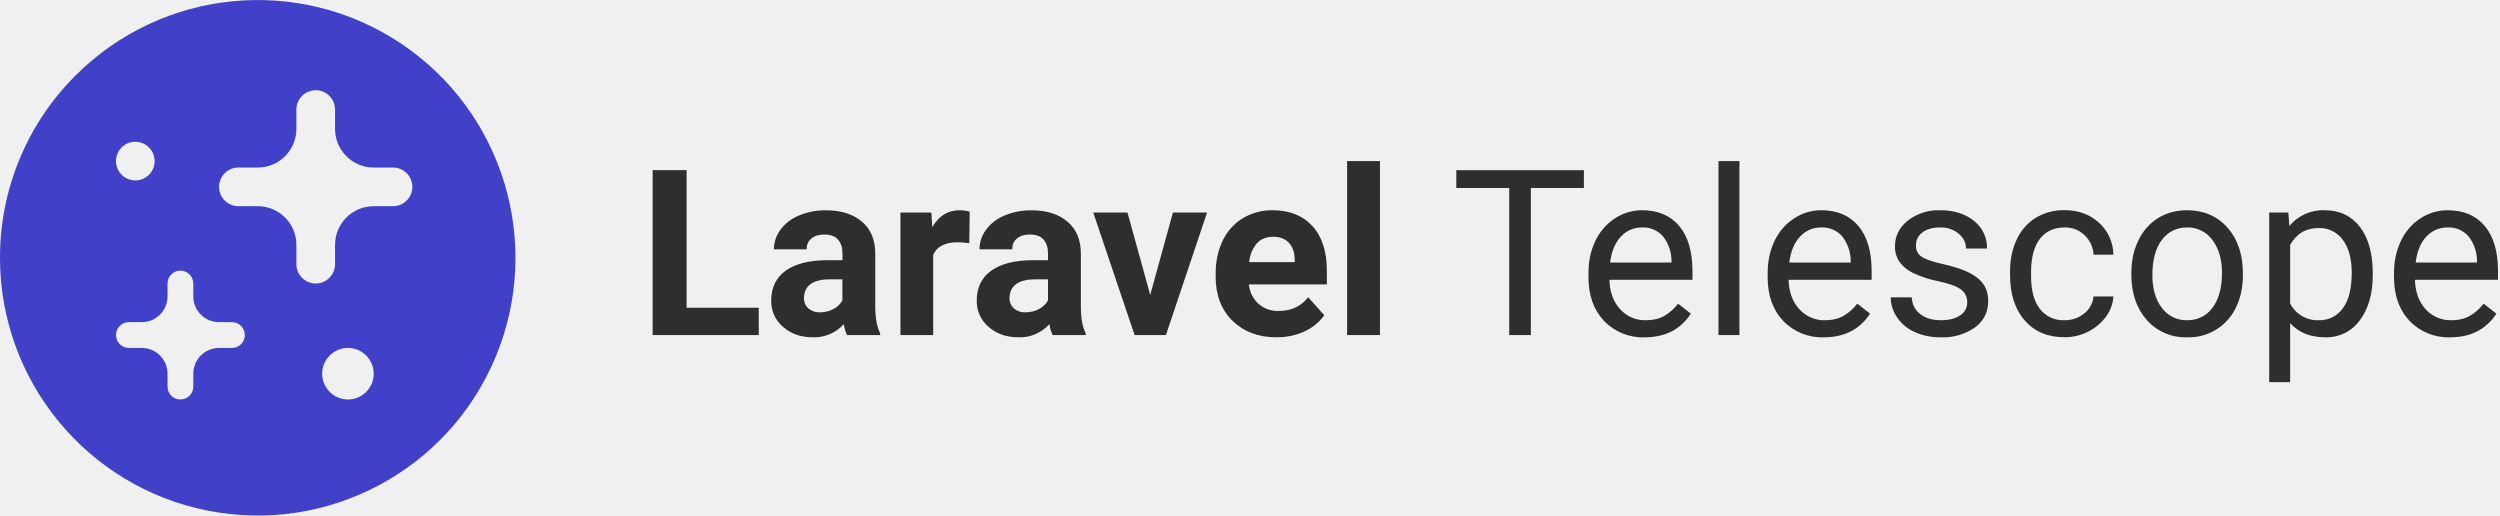
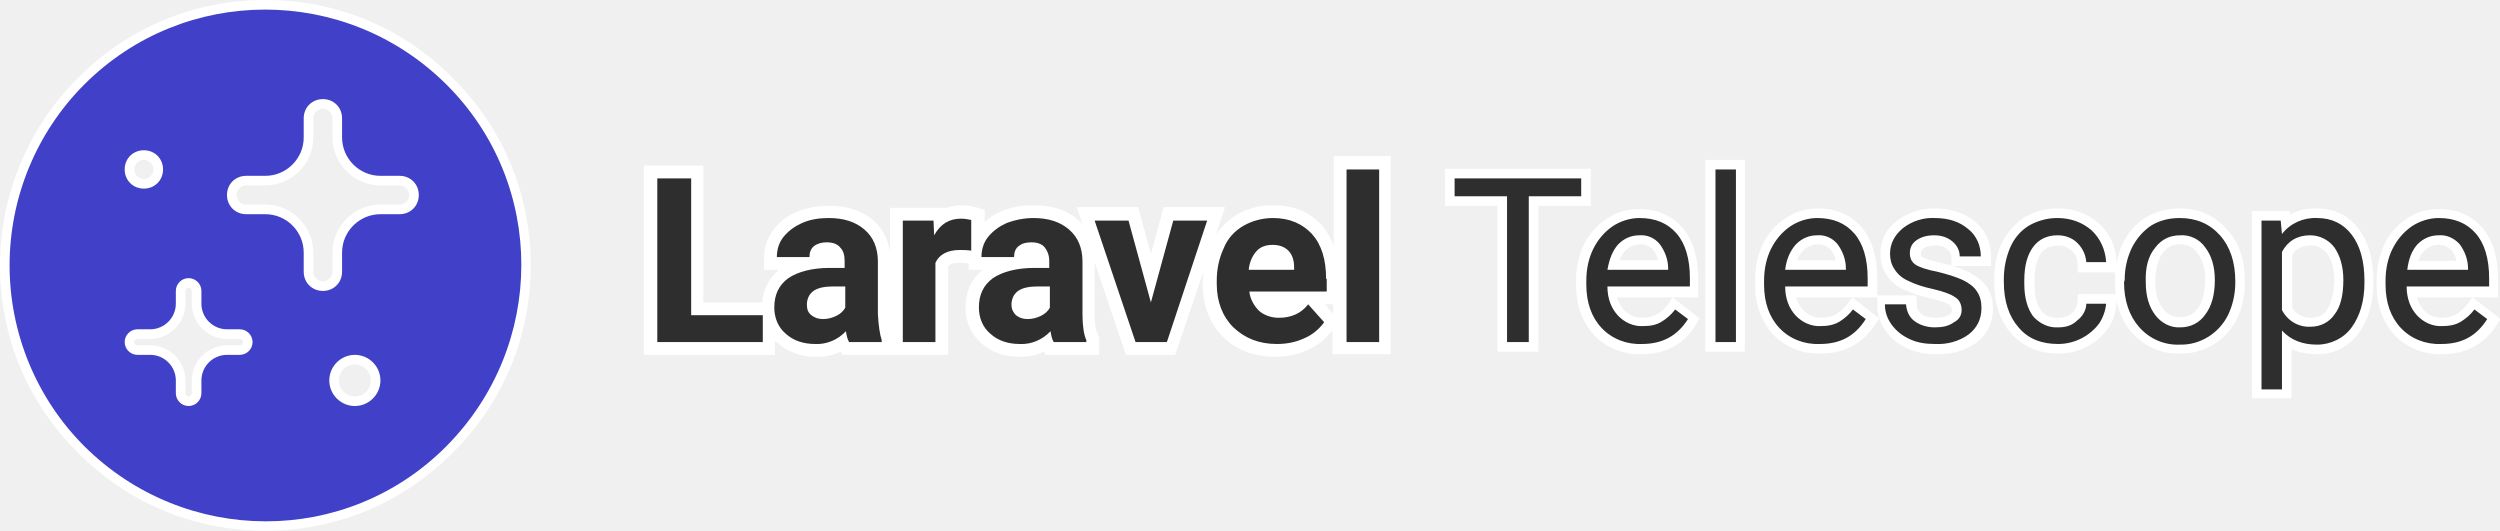
- <svg xmlns="http://www.w3.org/2000/svg" viewBox="0 0 388 80" width="388" height="80">
-   <g>
-     <path fill="#2E2E2E" d="M106.56 47.76h11.2V52h-16.47V26.4h5.27v21.36zm24.9 4.24a5.64 5.64 0 0 1-.5-1.7 6.15 6.15 0 0 1-4.8 2.05c-1.87 0-3.4-.54-4.63-1.62a5.2 5.2 0 0 1-1.84-4.07c0-2.02.75-3.57 2.24-4.64 1.5-1.08 3.65-1.63 6.48-1.64h2.34V39.3c0-.88-.23-1.58-.68-2.1-.45-.54-1.16-.8-2.14-.8-.85 0-1.52.2-2 .62-.5.4-.74.97-.74 1.68h-5.08c0-1.1.34-2.12 1.02-3.06a6.74 6.74 0 0 1 2.88-2.2 10.5 10.5 0 0 1 4.19-.8c2.34 0 4.2.59 5.58 1.77 1.38 1.17 2.06 2.83 2.06 4.96v8.25c.02 1.8.27 3.17.76 4.1V52h-5.13zm-4.2-3.53c.76 0 1.45-.17 2.08-.5.63-.34 1.1-.79 1.4-1.35v-3.27h-1.9c-2.54 0-3.89.88-4.05 2.64l-.02.3c0 .63.22 1.15.67 1.56a2.6 2.6 0 0 0 1.83.62zm23.17-10.73c-.69-.09-1.3-.14-1.82-.14-1.93 0-3.19.65-3.78 1.95V52h-5.08V32.98h4.8l.14 2.27c1.02-1.75 2.43-2.62 4.23-2.62.56 0 1.1.08 1.58.23l-.07 4.88zM163.37 52a5.64 5.64 0 0 1-.5-1.7 6.15 6.15 0 0 1-4.8 2.05c-1.87 0-3.41-.54-4.64-1.62a5.2 5.2 0 0 1-1.84-4.07c0-2.02.75-3.57 2.24-4.64 1.5-1.08 3.66-1.63 6.48-1.64h2.34V39.3c0-.88-.23-1.58-.68-2.1-.45-.54-1.16-.8-2.13-.8-.86 0-1.53.2-2.01.62-.5.4-.73.97-.73 1.68h-5.08c0-1.1.34-2.12 1.02-3.06a6.74 6.74 0 0 1 2.88-2.2 10.5 10.5 0 0 1 4.18-.8c2.35 0 4.2.59 5.58 1.77 1.38 1.17 2.07 2.83 2.07 4.96v8.25c.01 1.8.26 3.17.75 4.1V52h-5.13zm-4.2-3.53c.75 0 1.44-.17 2.07-.5.64-.34 1.1-.79 1.41-1.35v-3.27h-1.9c-2.54 0-3.9.88-4.06 2.64l-.02.3c0 .63.23 1.15.67 1.56a2.6 2.6 0 0 0 1.83.62zm19.34-2.68l3.53-12.81h5.3L180.95 52h-4.86l-6.42-19.02h5.31l3.54 12.81zm19.6 6.56c-2.8 0-5.06-.85-6.82-2.56-1.75-1.72-2.62-4-2.62-6.84v-.5c0-1.9.37-3.61 1.1-5.12a8.13 8.13 0 0 1 3.14-3.48 8.8 8.8 0 0 1 4.63-1.22c2.6 0 4.65.82 6.15 2.46 1.5 1.64 2.24 3.97 2.24 6.98v2.07h-12.11a4.72 4.72 0 0 0 1.48 3 4.49 4.49 0 0 0 3.14 1.12c1.96 0 3.49-.71 4.59-2.13l2.5 2.8a7.63 7.63 0 0 1-3.1 2.52c-1.3.6-2.74.9-4.32.9zm-.58-15.6c-1.01 0-1.83.33-2.46 1.01a5.27 5.27 0 0 0-1.2 2.92h7.07v-.4c-.03-1.13-.33-2-.92-2.61-.58-.62-1.42-.93-2.5-.93zM214.17 52h-5.1V25h5.1v27zm31.64-22.82h-8.22V52h-3.36V29.18h-8.21v-2.77h19.8v2.77zm9.44 23.17a8.31 8.31 0 0 1-6.3-2.54c-1.6-1.7-2.42-3.96-2.42-6.8v-.59c0-1.89.36-3.57 1.08-5.05a8.43 8.43 0 0 1 3.03-3.48 7.6 7.6 0 0 1 4.2-1.26c2.48 0 4.4.81 5.77 2.44 1.37 1.63 2.06 3.96 2.06 7v1.35h-12.88c.04 1.88.59 3.4 1.64 4.55a5.17 5.17 0 0 0 4 1.73c1.15 0 2.12-.24 2.92-.7.8-.47 1.49-1.1 2.09-1.87l1.98 1.55c-1.59 2.45-3.98 3.67-7.17 3.67zm-.4-17.05c-1.31 0-2.42.48-3.3 1.43-.9.96-1.45 2.3-1.66 4.02h9.53v-.25a6.2 6.2 0 0 0-1.34-3.84 4.08 4.08 0 0 0-3.23-1.36zM269.96 52h-3.25V25h3.25v27zm13.1.35a8.31 8.31 0 0 1-6.3-2.54c-1.61-1.7-2.42-3.96-2.42-6.8v-.59c0-1.89.36-3.57 1.08-5.05a8.43 8.43 0 0 1 3.03-3.48 7.6 7.6 0 0 1 4.2-1.26c2.48 0 4.4.81 5.77 2.44 1.37 1.63 2.06 3.96 2.06 7v1.35h-12.89c.05 1.88.6 3.4 1.65 4.55a5.17 5.17 0 0 0 4 1.73c1.14 0 2.12-.24 2.91-.7.8-.47 1.5-1.1 2.1-1.87l1.98 1.55c-1.6 2.45-3.98 3.67-7.17 3.67zm-.4-17.05c-1.32 0-2.42.48-3.3 1.43-.9.96-1.45 2.3-1.66 4.02h9.53v-.25a6.2 6.2 0 0 0-1.34-3.84 4.08 4.08 0 0 0-3.23-1.36zm22.65 11.66a2.4 2.4 0 0 0-.99-2.05c-.66-.49-1.82-.9-3.46-1.26a16.37 16.37 0 0 1-3.92-1.27 5.58 5.58 0 0 1-2.15-1.75 4.2 4.2 0 0 1-.69-2.43c0-1.56.66-2.88 1.98-3.95a7.72 7.72 0 0 1 5.05-1.62c2.16 0 3.9.56 5.25 1.67a5.3 5.3 0 0 1 2.01 4.27h-3.27c0-.89-.38-1.66-1.13-2.3a4.25 4.25 0 0 0-2.86-.97c-1.18 0-2.1.26-2.78.77-.66.52-1 1.2-1 2.03 0 .78.31 1.37.93 1.77.62.4 1.75.78 3.37 1.14 1.62.37 2.94.8 3.95 1.3 1 .5 1.75 1.11 2.24 1.82.48.71.73 1.58.73 2.6 0 1.7-.68 3.06-2.04 4.08a8.55 8.55 0 0 1-5.3 1.54 9.58 9.58 0 0 1-4.04-.8 6.58 6.58 0 0 1-2.75-2.27c-.66-.96-1-2-1-3.13h3.26c.06 1.09.5 1.95 1.31 2.59.82.64 1.89.96 3.23.96 1.23 0 2.21-.25 2.96-.75a2.3 2.3 0 0 0 1.11-2zm15.12 2.74c1.16 0 2.18-.35 3.04-1.06a3.71 3.71 0 0 0 1.44-2.63H328a5.9 5.9 0 0 1-1.12 3.1 7.99 7.99 0 0 1-6.43 3.23c-2.6.01-4.66-.85-6.19-2.58-1.53-1.73-2.3-4.1-2.3-7.1v-.54c0-1.85.35-3.5 1.03-4.94a7.77 7.77 0 0 1 2.93-3.36 8.31 8.31 0 0 1 4.5-1.2c2.14 0 3.9.65 5.32 1.92a6.85 6.85 0 0 1 2.26 4.98h-3.08a4.48 4.48 0 0 0-1.4-3.03 4.35 4.35 0 0 0-3.1-1.19c-1.65 0-2.93.6-3.84 1.78-.9 1.2-1.36 2.91-1.36 5.16v.62c0 2.2.45 3.88 1.35 5.06a4.57 4.57 0 0 0 3.87 1.78zm10.36-7.39c0-1.86.36-3.53 1.1-5.02a8.2 8.2 0 0 1 3.05-3.45c1.3-.8 2.8-1.21 4.48-1.21 2.59 0 4.68.9 6.28 2.69 1.6 1.8 2.4 4.18 2.4 7.15v.23c0 1.85-.35 3.51-1.06 4.98a8.08 8.08 0 0 1-7.59 4.67 8 8 0 0 1-6.27-2.69c-1.6-1.8-2.4-4.16-2.4-7.12v-.23zm3.26.4c0 2.1.5 3.8 1.47 5.07a4.7 4.7 0 0 0 3.93 1.92c1.65 0 2.97-.65 3.94-1.95.97-1.29 1.46-3.1 1.46-5.44 0-2.08-.5-3.77-1.49-5.07a4.72 4.72 0 0 0-3.94-1.94c-1.6 0-2.9.64-3.89 1.92-.98 1.27-1.48 3.1-1.48 5.48zm34.2 0c0 2.89-.67 5.22-2 6.99a6.37 6.37 0 0 1-5.37 2.65c-2.31 0-4.13-.73-5.45-2.2v9.16h-3.25V32.98h2.97l.16 2.11a6.7 6.7 0 0 1 5.52-2.46c2.28 0 4.09.86 5.42 2.58 1.33 1.73 2 4.12 2 7.2v.3zm-3.26-.38c0-2.14-.45-3.84-1.37-5.08a4.42 4.42 0 0 0-3.76-1.86c-1.97 0-3.45.87-4.43 2.62v9.09a4.79 4.79 0 0 0 4.46 2.6 4.4 4.4 0 0 0 3.72-1.86c.92-1.23 1.38-3.07 1.38-5.5zm15.28 10.02a8.31 8.31 0 0 1-6.3-2.54c-1.61-1.7-2.42-3.96-2.42-6.8v-.59c0-1.89.36-3.57 1.08-5.05a8.43 8.43 0 0 1 3.02-3.48 7.6 7.6 0 0 1 4.21-1.26c2.48 0 4.4.81 5.77 2.44 1.37 1.63 2.06 3.96 2.06 7v1.35H374.8c.05 1.88.6 3.4 1.64 4.55a5.17 5.17 0 0 0 4 1.73c1.15 0 2.12-.24 2.92-.7.8-.47 1.5-1.1 2.1-1.87l1.98 1.55c-1.6 2.45-3.98 3.67-7.17 3.67zm-.4-17.05c-1.32 0-2.42.48-3.31 1.43-.9.96-1.44 2.3-1.65 4.02h9.52v-.25a6.2 6.2 0 0 0-1.33-3.84 4.08 4.08 0 0 0-3.24-1.36z" />
-     <path fill="#4040C8" fill-rule="nonzero" d="M0 40a39.87 39.87 0 0 1 11.72-28.28A40 40 0 1 1 0 40zm34 10a4 4 0 0 1-4-4v-2a2 2 0 1 0-4 0v2a4 4 0 0 1-4 4h-2a2 2 0 1 0 0 4h2a4 4 0 0 1 4 4v2a2 2 0 1 0 4 0v-2a4 4 0 0 1 4-4h2a2 2 0 1 0 0-4h-2zm24-24a6 6 0 0 1-6-6v-3a3 3 0 0 0-6 0v3a6 6 0 0 1-6 6h-3a3 3 0 0 0 0 6h3a6 6 0 0 1 6 6v3a3 3 0 0 0 6 0v-3a6 6 0 0 1 6-6h3a3 3 0 0 0 0-6h-3zm-4 36a4 4 0 1 0 0-8 4 4 0 0 0 0 8zM21 28a3 3 0 1 0 0-6 3 3 0 0 0 0 6z" />
-   </g>
+ <svg xmlns="http://www.w3.org/2000/svg" width="391" height="83" viewBox="0 0 391 83">
+   <style>.st0{fill:#fff}.st1{fill:#2e2e2e}</style>
+   <path class="st0" d="M208.6 24.5v13.9c-.5-1.2-1.1-2.3-1.9-3.2-1.9-2.1-4.5-3.1-7.6-3.1h-.2c-1.9 0-3.8.5-5.5 1.5-1.3.8-2.3 1.8-3.2 3l1.4-4.2H182l-2 7.3-2-7.3h-9.6l.9 2.7c-.3-.3-.5-.6-.8-.8-1.7-1.5-4.1-2.2-6.8-2.2h-.2c-1.7 0-3.3.3-4.8.9-1 .4-1.9 1-2.7 1.7v-1.9l-1.4-.4c-.7-.2-1.4-.3-2.2-.3-.7 0-1.6.1-2.5.5v-.1h-8.7v7c-.3-2.1-1.2-3.9-2.7-5.1-1.7-1.5-4.1-2.2-6.8-2.2h-.2c-1.7 0-3.3.3-4.8.9-1.5.6-2.8 1.6-3.8 2.9-.9 1.3-1.4 2.7-1.4 4.2v2h2.3c-1.5 1.3-2.4 3-2.6 5.1H110V25.9h-9.3v29.6h20.5v-2.2c.1.1.3.3.5.4 1.6 1.4 3.6 2.1 5.9 2.1h.3c1.3 0 2.5-.3 3.6-.8l.2.5h16.6V41.6c.2-.2.7-.5 1.8-.5.4 0 .9 0 1.4.1v1h2.2c-1.8 1.4-2.7 3.5-2.7 5.9 0 2.2.9 4.2 2.5 5.6 1.6 1.4 3.6 2.1 5.9 2.1h.3c1.3 0 2.5-.3 3.6-.8l.2.5h8.4v-2.8l-.2-.4c-.2-.4-.5-1.2-.5-3.2V41l4.9 14.5h7.7l4.4-13c0 .5-.1.9-.1 1.4v.5c0 3.4 1.1 6.2 3.2 8.3 2.1 2.1 4.9 3.1 8.2 3.1 1.9 0 3.6-.4 5.1-1.1 1.5-.7 2.8-1.7 3.8-3.1v3.8h9.1v-31h-8.9zm-1.4 23.1h1.3v1.5l-1.3-1.5zM248.8 26.4H226v5.8h8.2V55h6.4V32.2h8.2zM260.8 47.7c-.5.6-1 1.1-1.7 1.5-.6.3-1.3.5-2.2.5h-.1c-1 0-2-.4-2.8-1.2-.5-.6-.9-1.2-1.1-2h12.7v-2.8c0-3.4-.8-6.1-2.4-8-1.7-2-4-3-6.9-3-1.8 0-3.5.5-5 1.5s-2.8 2.4-3.6 4.1c-.8 1.7-1.2 3.6-1.2 5.7v.6c0 3.2 1 5.8 2.8 7.8 1.8 1.9 4.4 3 7.1 3h.3c3.7 0 6.6-1.5 8.4-4.4l.7-1.2-4.2-3.3-.8 1.2zm-6.6-8.5c.6-.6 1.3-.9 2.3-1h.1c.7 0 1.4.3 1.9.8.4.5.7 1.1.8 1.7h-6c.2-.6.5-1.1.9-1.5zM340.9 32.6c-1.9 0-3.7.5-5.3 1.4-1.6 1-2.8 2.4-3.6 4.1-.5 1-.8 2.1-1 3.2V41c0-2.3-1-4.5-2.8-6.1-1.7-1.5-3.8-2.3-6.3-2.3h-.2c-1.8 0-3.5.5-5.1 1.4-1.5 1-2.7 2.4-3.5 4-.8 1.6-1.2 3.5-1.2 5.6v.5c0 3.4.9 6.1 2.7 8.1 1.8 2 4.3 3.1 7.3 3.1h.1c3 0 5.8-1.4 7.6-3.8.8-1.1 1.3-2.5 1.4-3.9v-.7c.4 2 1.2 3.8 2.5 5.2 1.8 2 4.4 3.2 7.1 3.2h.6c3.7 0 7.1-2.2 8.7-5.5.8-1.7 1.2-3.6 1.2-5.6V44c0-3.3-.9-6.1-2.8-8.1-1.9-2.2-4.4-3.3-7.4-3.3zM325 46l-.1 1.4c-.1.6-.4 1.2-.9 1.6-.6.5-1.3.7-2.1.7v1.4l-.1-1.4h-.2c-.9 0-1.9-.4-2.4-1.2-.7-.9-1-2.3-1-4.1v-.6c0-1.9.4-3.3 1-4.2.6-.8 1.5-1.2 2.7-1.2h.1c.7 0 1.4.3 2 .8.6.5.9 1.2.9 2l.1 1.4h5.8V44c0 .7 0 1.3.1 2H325zm18.7 2.3c-.7.9-1.6 1.3-2.7 1.3h-.1c-1 0-2-.5-2.6-1.3-.8-1-1.2-2.4-1.2-4.2 0-2 .4-3.6 1.2-4.6.7-.9 1.6-1.3 2.7-1.3h.1c1 0 2 .5 2.6 1.4.8 1 1.2 2.4 1.2 4.2-.1 2-.4 3.5-1.2 4.5zM266.7 25h6.2v30h-6.2zM362.4 32.6h-.4c-1.4 0-2.7.3-3.9 1V33h-5.9v29.3h6.2v-7.7c1.1.5 2.5.8 3.9.8h.2c2.5 0 4.9-1.2 6.4-3.3 1.5-2 2.3-4.7 2.3-7.9v-.3c0-3.4-.8-6.1-2.3-8.1-1.6-2.1-3.8-3.2-6.5-3.2zm1.5 15.9c-.5.8-1.4 1.2-2.4 1.2h-.2c-1.1 0-2.2-.6-2.8-1.5v-8.3c.7-1.1 1.6-1.5 3-1.5h.1c.9 0 1.8.5 2.4 1.3.7 1 1.1 2.4 1.1 4.2-.1 2-.5 3.6-1.2 4.6zM386.7 46.5l-.9 1.2c-.5.6-1.1 1.1-1.7 1.5-.6.3-1.3.5-2.2.5h-.1c-1 0-2-.4-2.7-1.2-.5-.6-.9-1.2-1.1-2h12.7v-2.8c0-3.4-.8-6.1-2.4-8-1.7-2-4-3-6.9-3-1.8 0-3.5.5-5 1.5s-2.8 2.4-3.5 4.1c-.8 1.7-1.2 3.6-1.2 5.7v.6c0 3.2 1 5.8 2.8 7.8 1.8 1.9 4.4 3 7.1 3h.3c3.7 0 6.5-1.5 8.4-4.3l.8-1.2-4.4-3.4zm-5.3-8.2h.1c.7 0 1.4.3 1.9.8.4.5.7 1.1.8 1.7h-6c.2-.6.5-1.1.9-1.5.7-.7 1.4-1 2.3-1M307.8 42.5c-.7-.3-1.4-.6-2.3-.9h5.9v-1.5c0-2.1-.9-4.2-2.6-5.5-1.6-1.3-3.7-2-6.1-2h-.4c-2 0-4 .7-5.7 2-1.7 1.3-2.5 3.1-2.5 5.1 0 1.2.3 2.3 1 3.4.7 1 1.6 1.7 2.7 2.2 1.4.6 2.8 1.1 4.2 1.4 1.9.4 2.6.8 2.9 1 .2.2.4.5.4.8 0 .3-.1.5-.4.7-.5.3-1.2.5-2.1.5-1 0-1.8-.2-2.3-.6-.5-.4-.7-.8-.7-1.5l-.1-1.4h-6.1v-2.6c0-3.4-.8-6.1-2.4-8-1.7-2-4-3-6.9-3-1.8 0-3.5.5-5 1.5s-2.8 2.4-3.6 4.1c-.8 1.7-1.2 3.6-1.2 5.7v.6c0 3.2 1 5.8 2.8 7.8 1.8 1.9 4.4 3 7.1 3h.3c3.7 0 6.5-1.5 8.4-4.3l.8-1.2-4.2-3.3-.9 1.2c-.5.6-1.1 1.1-1.7 1.5-.6.3-1.3.5-2.2.5h-.1c-1 0-2-.4-2.8-1.2-.5-.6-.9-1.2-1.1-2h12.7v1.2c0 1.4.4 2.8 1.3 4 .8 1.2 2 2.2 3.4 2.8 1.4.6 2.9.9 4.4.9H303.3c2.1 0 4.1-.6 5.8-1.8 1.7-1.3 2.6-3.1 2.6-5.3 0-1.3-.3-2.5-1-3.5-.8-1-1.7-1.7-2.9-2.3zm-2.7-1c-.5-.1-1.1-.3-1.6-.4-1.9-.4-2.6-.8-2.9-.9-.1-.1-.2-.2-.2-.5 0-.4.1-.6.4-.8.4-.3 1-.5 1.9-.5h.2c.6 0 1.3.2 1.7.6.5.5.6.9.6 1.2v1.3zm-24-.8c.2-.6.5-1.1.9-1.5.6-.6 1.3-.9 2.3-1h.1c.7 0 1.4.3 1.9.8.4.5.7 1.1.8 1.7h-6z" />
+   <path class="st1" d="M247.3 30.7h-8.2v22.8h-3.4V30.7h-8.2v-2.8h19.8v2.8zm9.5 23.1c-2.4.1-4.7-.8-6.3-2.5-1.6-1.7-2.4-4-2.4-6.8v-.6c0-1.9.4-3.6 1.1-5 .7-1.4 1.7-2.6 3-3.5 1.2-.8 2.7-1.3 4.2-1.3 2.5 0 4.4.8 5.8 2.4 1.4 1.6 2.1 4 2.1 7v1.3h-12.9c0 1.9.6 3.4 1.6 4.5s2.5 1.8 4 1.7c1.2 0 2.1-.2 2.9-.7.8-.5 1.5-1.1 2.1-1.9l2 1.5c-1.7 2.7-4.1 3.9-7.2 3.9zm-.4-17c-1.3 0-2.4.5-3.3 1.4-.9 1-1.4 2.3-1.7 4h9.5V42c0-1.4-.5-2.7-1.3-3.8-.8-1-2-1.5-3.2-1.4zm15.1 16.7h-3.2v-27h3.2v27zm13.1.3c-2.4.1-4.7-.8-6.3-2.5-1.6-1.7-2.4-4-2.4-6.8v-.6c0-1.9.4-3.6 1.1-5 .7-1.4 1.7-2.6 3-3.5 1.2-.8 2.7-1.3 4.2-1.3 2.5 0 4.4.8 5.8 2.4 1.4 1.6 2.1 4 2.1 7v1.3h-12.9c0 1.9.6 3.4 1.6 4.5s2.5 1.8 4 1.7c1.1 0 2.1-.2 2.9-.7.8-.5 1.5-1.1 2.1-1.9l2 1.5c-1.7 2.7-4 3.9-7.2 3.9zm-.4-17c-1.3 0-2.4.5-3.3 1.4-.9 1-1.5 2.3-1.7 4h9.5V42c0-1.4-.5-2.7-1.3-3.8-.8-1-2-1.5-3.2-1.4zm22.6 11.7c0-.8-.3-1.6-1-2-.7-.5-1.8-.9-3.5-1.3-1.4-.3-2.7-.7-3.9-1.3-.9-.4-1.6-1-2.1-1.8-.5-.7-.7-1.6-.7-2.4 0-1.6.7-2.9 2-4 1.4-1.1 3.2-1.7 5-1.6 2.2 0 3.9.6 5.2 1.7 1.3 1 2 2.6 2 4.3h-3.3c0-.9-.4-1.7-1.1-2.3-.8-.7-1.8-1-2.9-1-1.2 0-2.1.3-2.8.8-.7.5-1 1.2-1 2s.3 1.4.9 1.8 1.8.8 3.4 1.1c1.6.4 2.9.8 4 1.3 1 .5 1.8 1.1 2.2 1.8.5.7.7 1.6.7 2.6 0 1.7-.7 3.1-2 4.1-1.5 1.1-3.4 1.6-5.3 1.5-1.4 0-2.8-.2-4-.8-1.1-.5-2.1-1.3-2.8-2.3-.7-1-1-2-1-3.1h3.3c.1 1.1.5 2 1.3 2.6.8.6 1.9 1 3.2 1 1.2 0 2.2-.2 3-.8.8-.4 1.2-1.1 1.2-1.9zm15.1 2.7c1.2 0 2.2-.3 3-1.1.8-.6 1.4-1.6 1.4-2.6h3.1c-.1 1.1-.5 2.2-1.1 3.1-1.5 2-3.9 3.2-6.4 3.2-2.6 0-4.7-.8-6.2-2.6-1.5-1.7-2.3-4.1-2.3-7.1v-.5c0-1.8.4-3.5 1-4.9.6-1.4 1.6-2.6 2.9-3.4 1.4-.8 2.9-1.2 4.5-1.2 2.1 0 3.9.7 5.3 1.9 1.4 1.3 2.2 3.1 2.3 5h-3.1c-.1-1.2-.6-2.2-1.4-3-.8-.8-1.9-1.2-3.1-1.2-1.6 0-2.9.6-3.8 1.8-.9 1.2-1.4 2.9-1.4 5.2v.6c0 2.2.5 3.9 1.4 5.1 1 1.1 2.4 1.8 3.9 1.7zm10.4-7.4c0-1.9.4-3.5 1.1-5 .7-1.4 1.7-2.6 3-3.5 1.3-.8 2.8-1.2 4.5-1.2 2.6 0 4.7.9 6.3 2.7 1.6 1.8 2.4 4.2 2.4 7.2v.2c0 1.8-.4 3.5-1.1 5-1.4 2.9-4.4 4.8-7.6 4.7-2.4.1-4.7-.9-6.3-2.7-1.6-1.8-2.4-4.2-2.4-7.1l.1-.3zm3.3.4c0 2.1.5 3.8 1.5 5.1.9 1.2 2.4 2 3.9 1.9 1.6 0 3-.7 3.9-2 1-1.3 1.5-3.1 1.5-5.4 0-2.1-.5-3.8-1.5-5.1-.9-1.3-2.4-2-3.9-1.9-1.6 0-2.9.6-3.9 1.9-1.1 1.3-1.6 3.1-1.5 5.5zm34.2 0c0 2.9-.7 5.2-2 7-1.2 1.7-3.3 2.7-5.4 2.7-2.3 0-4.1-.7-5.5-2.2v9.2h-3.2V34.5h3l.2 2.1c1.3-1.7 3.4-2.6 5.5-2.5 2.3 0 4.1.9 5.4 2.6 1.3 1.7 2 4.1 2 7.2v.3zm-3.3-.4c0-2.1-.5-3.8-1.4-5.1-.9-1.2-2.3-1.9-3.8-1.9-2 0-3.5.9-4.4 2.6v9.1c.9 1.7 2.6 2.7 4.5 2.6 1.5 0 2.9-.7 3.7-1.9.9-1.1 1.4-2.9 1.4-5.4zm15.3 10c-2.4.1-4.7-.8-6.3-2.5-1.6-1.7-2.4-4-2.4-6.8v-.6c0-1.9.4-3.6 1.1-5 .7-1.4 1.7-2.6 3-3.5 1.2-.8 2.7-1.3 4.2-1.3 2.5 0 4.4.8 5.8 2.4 1.4 1.6 2.1 4 2.1 7v1.3h-12.9c0 1.9.6 3.4 1.6 4.5s2.5 1.8 4 1.7c1.1 0 2.1-.2 2.9-.7.8-.5 1.5-1.1 2.1-1.9l2 1.5c-1.7 2.7-4 3.9-7.2 3.9zm-.4-17c-1.3 0-2.4.5-3.3 1.4-.9 1-1.4 2.3-1.6 4h9.5V42c0-1.4-.5-2.7-1.3-3.8-.9-1-2.1-1.5-3.3-1.4z" />
+   <path class="st0" d="M41.5 83C30.4 83 20 78.7 12.2 70.8 4.3 63 0 52.6 0 41.5c0-10.9 4.4-21.6 12.2-29.3C20 4.3 30.4 0 41.5 0 52.6 0 63 4.3 70.8 12.2 78.7 20 83 30.4 83 41.5c0 11.1-4.3 21.5-12.2 29.3C63 78.7 52.6 83 41.5 83zm14-26c-1.4 0-2.5 1.1-2.5 2.5s1.1 2.5 2.5 2.5 2.5-1.1 2.5-2.5-1.1-2.5-2.5-2.5zm-34-4c-.3 0-.5.2-.5.5s.2.5.5.5h2c3 0 5.5 2.5 5.5 5.5v2c0 .3.2.5.5.5s.5-.2.5-.5v-2c0-3 2.5-5.5 5.5-5.5h2c.3 0 .5-.2.5-.5s-.2-.5-.5-.5h-2c-3 0-5.5-2.5-5.5-5.5v-2c0-.3-.2-.5-.5-.5s-.5.2-.5.5v2c0 3-2.5 5.5-5.5 5.5h-2zm17-24c-.8 0-1.5.7-1.5 1.5s.7 1.5 1.5 1.5h3c4.1 0 7.5 3.4 7.5 7.5v3c0 .8.7 1.5 1.5 1.5s1.5-.7 1.5-1.5v-3c0-4.1 3.4-7.5 7.5-7.5h3c.8 0 1.5-.7 1.5-1.5s-.7-1.5-1.5-1.5h-3c-4.1 0-7.5-3.4-7.5-7.5v-3c0-.8-.7-1.5-1.5-1.5s-1.5.7-1.5 1.5v3c0 4.1-3.4 7.5-7.5 7.5h-3zm-16-4c-.8 0-1.5.7-1.5 1.5s.7 1.5 1.5 1.5 1.5-.7 1.5-1.5-.7-1.5-1.5-1.5z" />
+   <path d="M1.5 41.5c0-10.6 4.2-20.8 11.7-28.3 15.6-15.6 40.9-15.6 56.6 0s15.6 40.9 0 56.6-40.9 15.6-56.6 0C5.7 62.3 1.5 52.1 1.5 41.5zm34 10c-2.2 0-4-1.8-4-4v-2c0-1.1-.9-2-2-2s-2 .9-2 2v2c0 2.2-1.8 4-4 4h-2c-1.1 0-2 .9-2 2s.9 2 2 2h2c2.2 0 4 1.8 4 4v2c0 1.1.9 2 2 2s2-.9 2-2v-2c0-2.2 1.8-4 4-4h2c1.1 0 2-.9 2-2s-.9-2-2-2h-2zm24-24c-3.3 0-6-2.7-6-6v-3c0-1.7-1.3-3-3-3s-3 1.3-3 3v3c0 3.3-2.7 6-6 6h-3c-1.7 0-3 1.3-3 3s1.3 3 3 3h3c3.3 0 6 2.7 6 6v3c0 1.7 1.3 3 3 3s3-1.3 3-3v-3c0-3.3 2.7-6 6-6h3c1.7 0 3-1.3 3-3s-1.3-3-3-3h-3zm-4 36c2.2 0 4-1.8 4-4s-1.8-4-4-4-4 1.8-4 4 1.8 4 4 4zm-33-34c1.7 0 3-1.3 3-3s-1.3-3-3-3-3 1.3-3 3 1.3 3 3 3z" fill="#4040c8" />
+   <path class="st1" d="M108.1 49.3h11.2v4.2h-16.5V27.9h5.3zM137.3 49.1v-8.2c0-2.1-.7-3.8-2.1-5-1.4-1.2-3.2-1.8-5.6-1.8-1.4 0-2.9.2-4.2.8-1.1.5-2.1 1.2-2.9 2.2-.7.9-1 2-1 3.1h5.1c0-.7.2-1.3.7-1.7.5-.4 1.2-.6 2-.6 1 0 1.7.3 2.1.8.5.5.7 1.2.7 2.1v1.1h-2.3c-2.8 0-5 .6-6.5 1.6-1.5 1.1-2.2 2.6-2.2 4.6 0 1.6.6 3.1 1.8 4.1 1.2 1.1 2.8 1.6 4.6 1.6 1.8.1 3.6-.7 4.8-2 .1.6.2 1.2.5 1.7h5.1v-.3c-.3-.9-.5-2.3-.6-4.1zm-5.1-1c-.3.6-.8 1-1.4 1.3-.6.3-1.3.5-2.1.5-.7 0-1.3-.2-1.8-.6-.5-.4-.7-.9-.7-1.6v-.3c.2-1.8 1.5-2.6 4.1-2.6h1.9v3.3zM151.9 39.2c-.7-.1-1.3-.1-1.8-.1-1.9 0-3.2.7-3.8 2v12.4h-5.1v-19h4.8l.1 2.3c1-1.8 2.4-2.6 4.2-2.6.6 0 1.1.1 1.6.2v4.8zM169.3 49.1v-8.2c0-2.1-.7-3.8-2.1-5-1.4-1.2-3.2-1.8-5.6-1.8-1.4 0-2.9.3-4.2.8-1.1.5-2.1 1.2-2.9 2.2-.7.9-1 2-1 3.1h5.1c0-.7.2-1.3.7-1.7.5-.4 1.1-.6 2-.6 1 0 1.7.3 2.1.8.4.5.7 1.2.7 2.1v1.1h-2.3c-2.8 0-5 .6-6.5 1.6-1.5 1.1-2.2 2.6-2.2 4.6 0 1.6.6 3.1 1.8 4.1 1.2 1.1 2.8 1.6 4.6 1.6 1.8.1 3.6-.7 4.8-2 .1.6.2 1.2.5 1.7h5.1v-.3c-.4-.9-.6-2.3-.6-4.1zm-5.1-1c-.3.6-.8 1-1.4 1.3-.6.3-1.3.5-2.1.5-.7 0-1.3-.2-1.8-.6-.4-.4-.7-.9-.7-1.6v-.3c.2-1.8 1.5-2.6 4.1-2.6h1.9v3.3zM180 47.3l3.5-12.8h5.3l-6.3 19h-4.9l-6.4-19h5.3l3.5 12.8zM207.4 43.6c0-3-.7-5.3-2.2-7-1.5-1.6-3.5-2.5-6.1-2.5-1.6 0-3.2.4-4.6 1.2-1.4.8-2.5 2-3.1 3.5-.7 1.5-1.1 3.2-1.1 5.1v.5c0 2.8.9 5.1 2.6 6.8 1.8 1.7 4 2.6 6.8 2.6 1.6 0 3-.3 4.3-.9 1.2-.5 2.3-1.4 3.1-2.5l-2.5-2.8c-1.1 1.4-2.6 2.1-4.6 2.1-1.2 0-2.3-.4-3.1-1.1-.8-.8-1.4-1.9-1.5-3h12.1v-2zm-5-1.4h-7.1c.1-1.1.5-2.1 1.2-2.9.6-.7 1.5-1 2.5-1 1.1 0 1.9.3 2.5.9.6.6.9 1.5.9 2.6v.4zM210.6 26.5h5.1v27h-5.1z" />
</svg>
